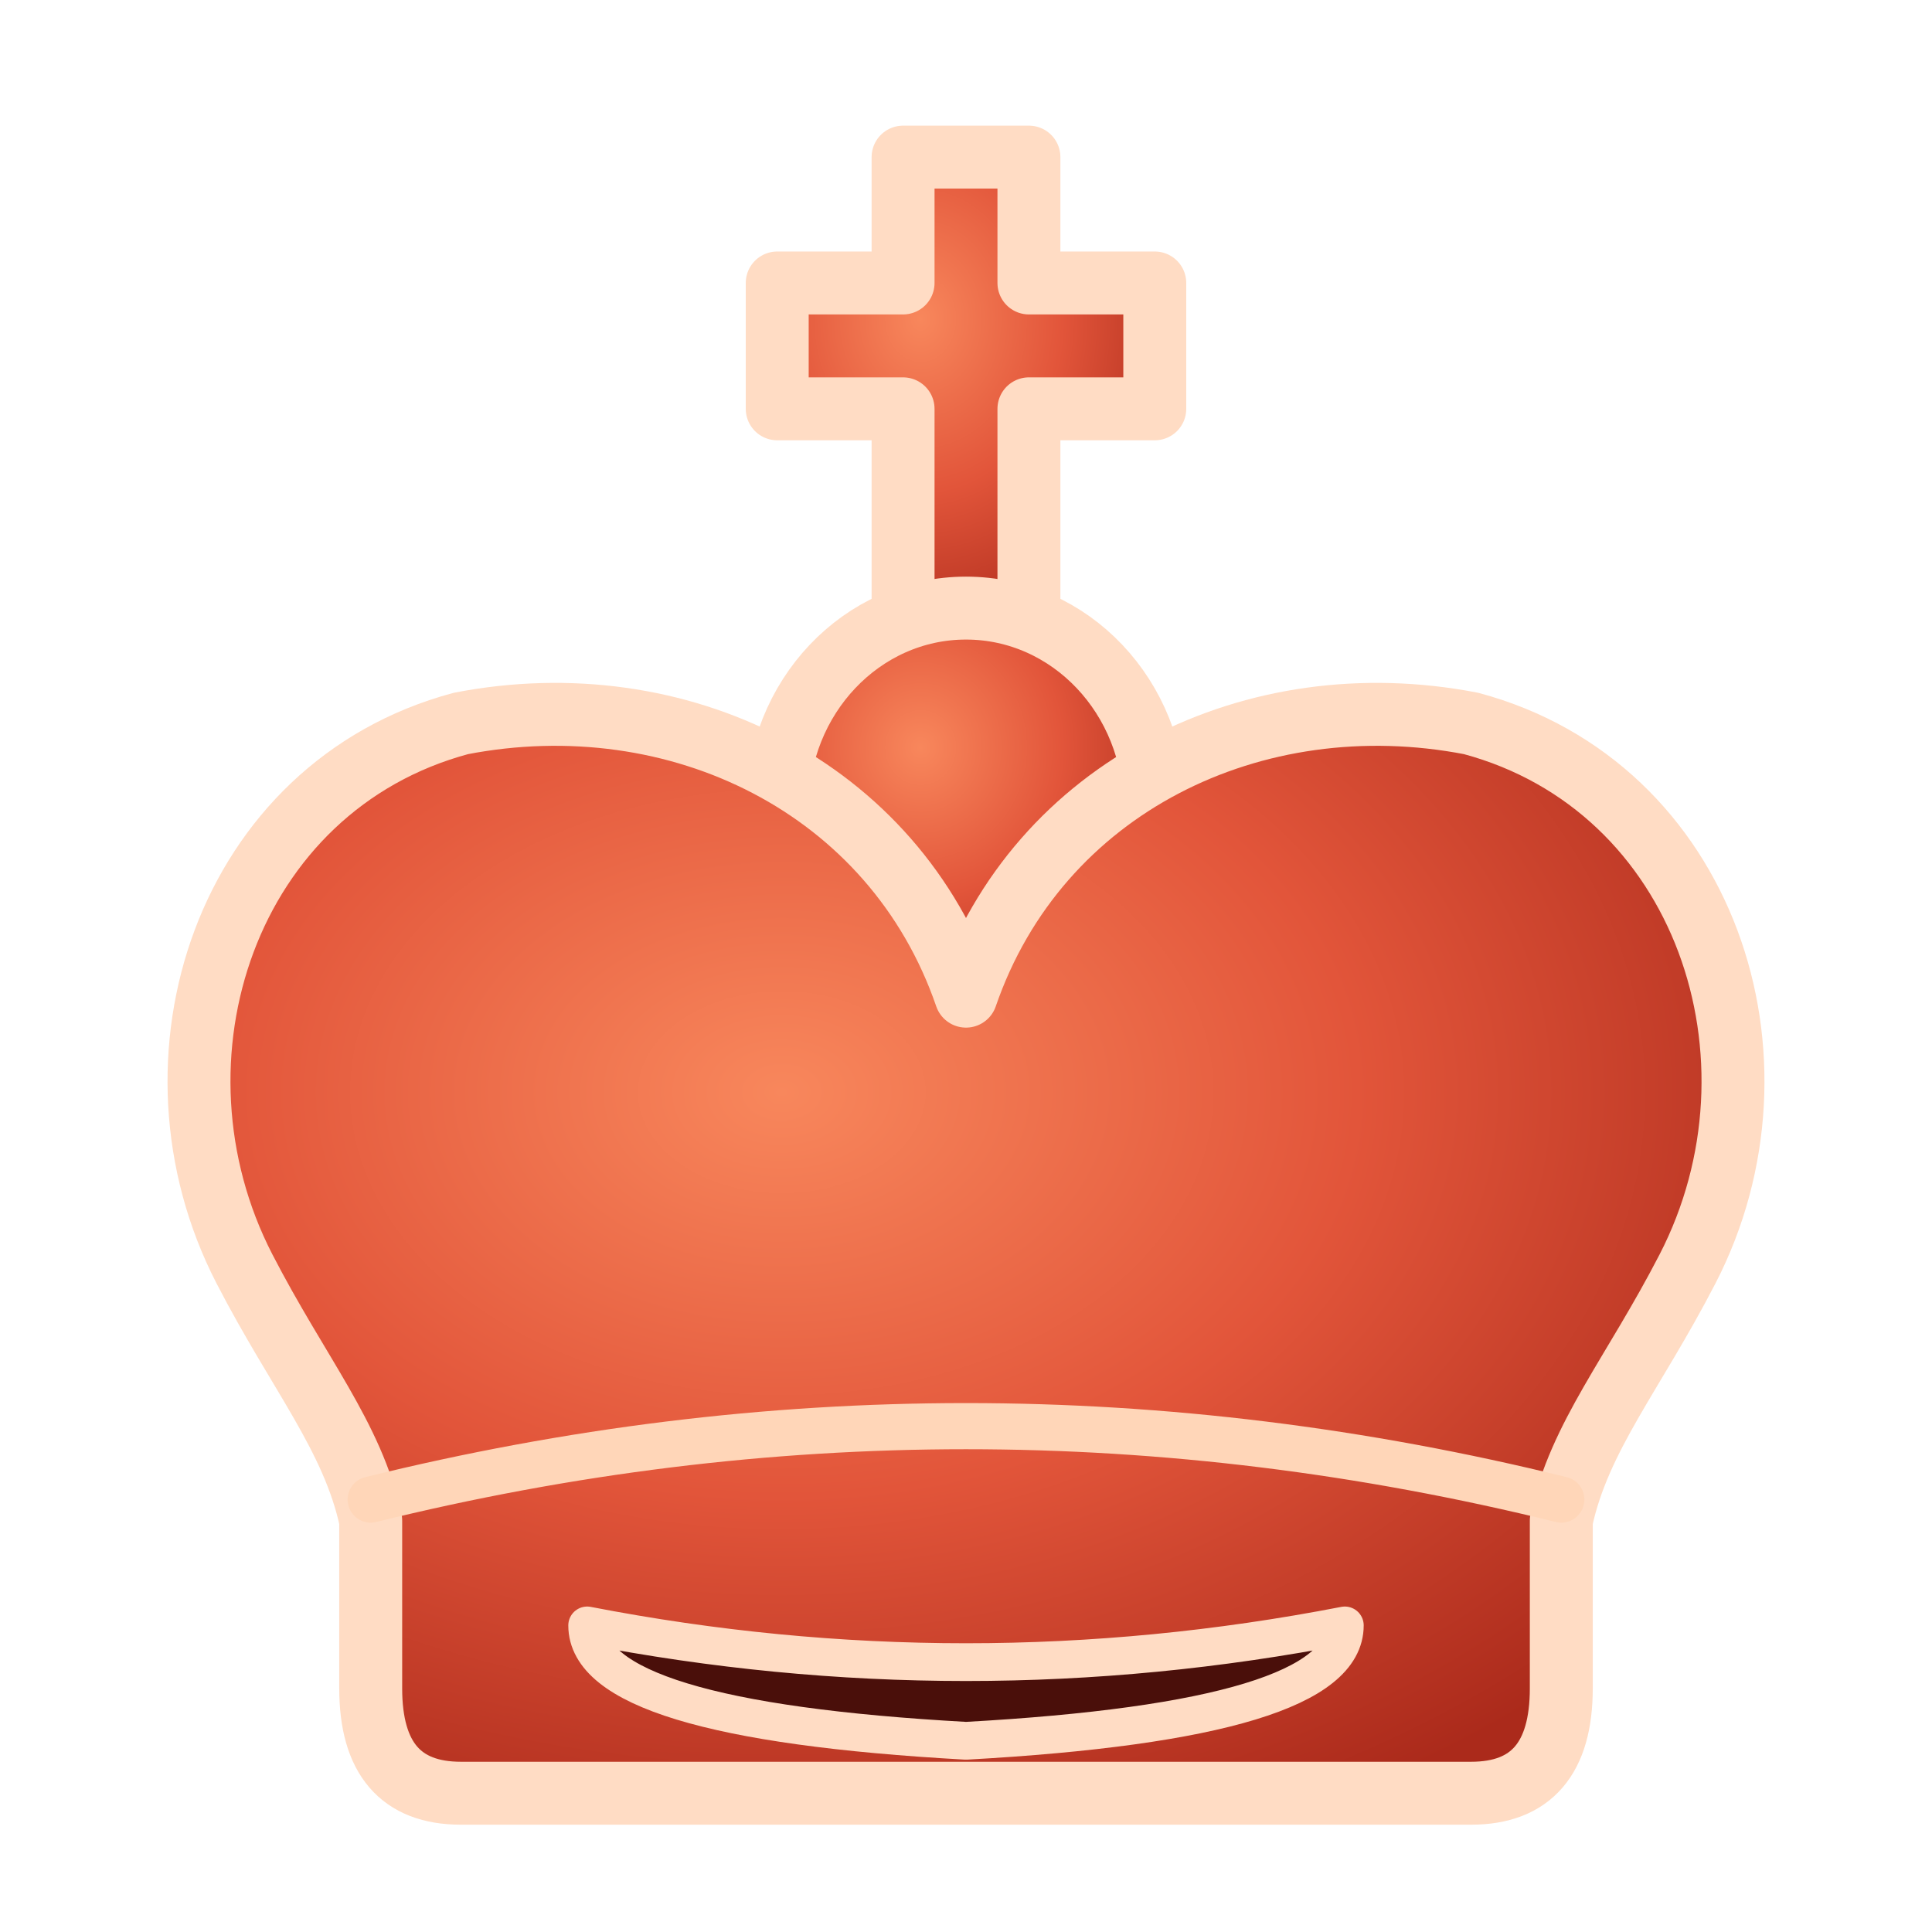
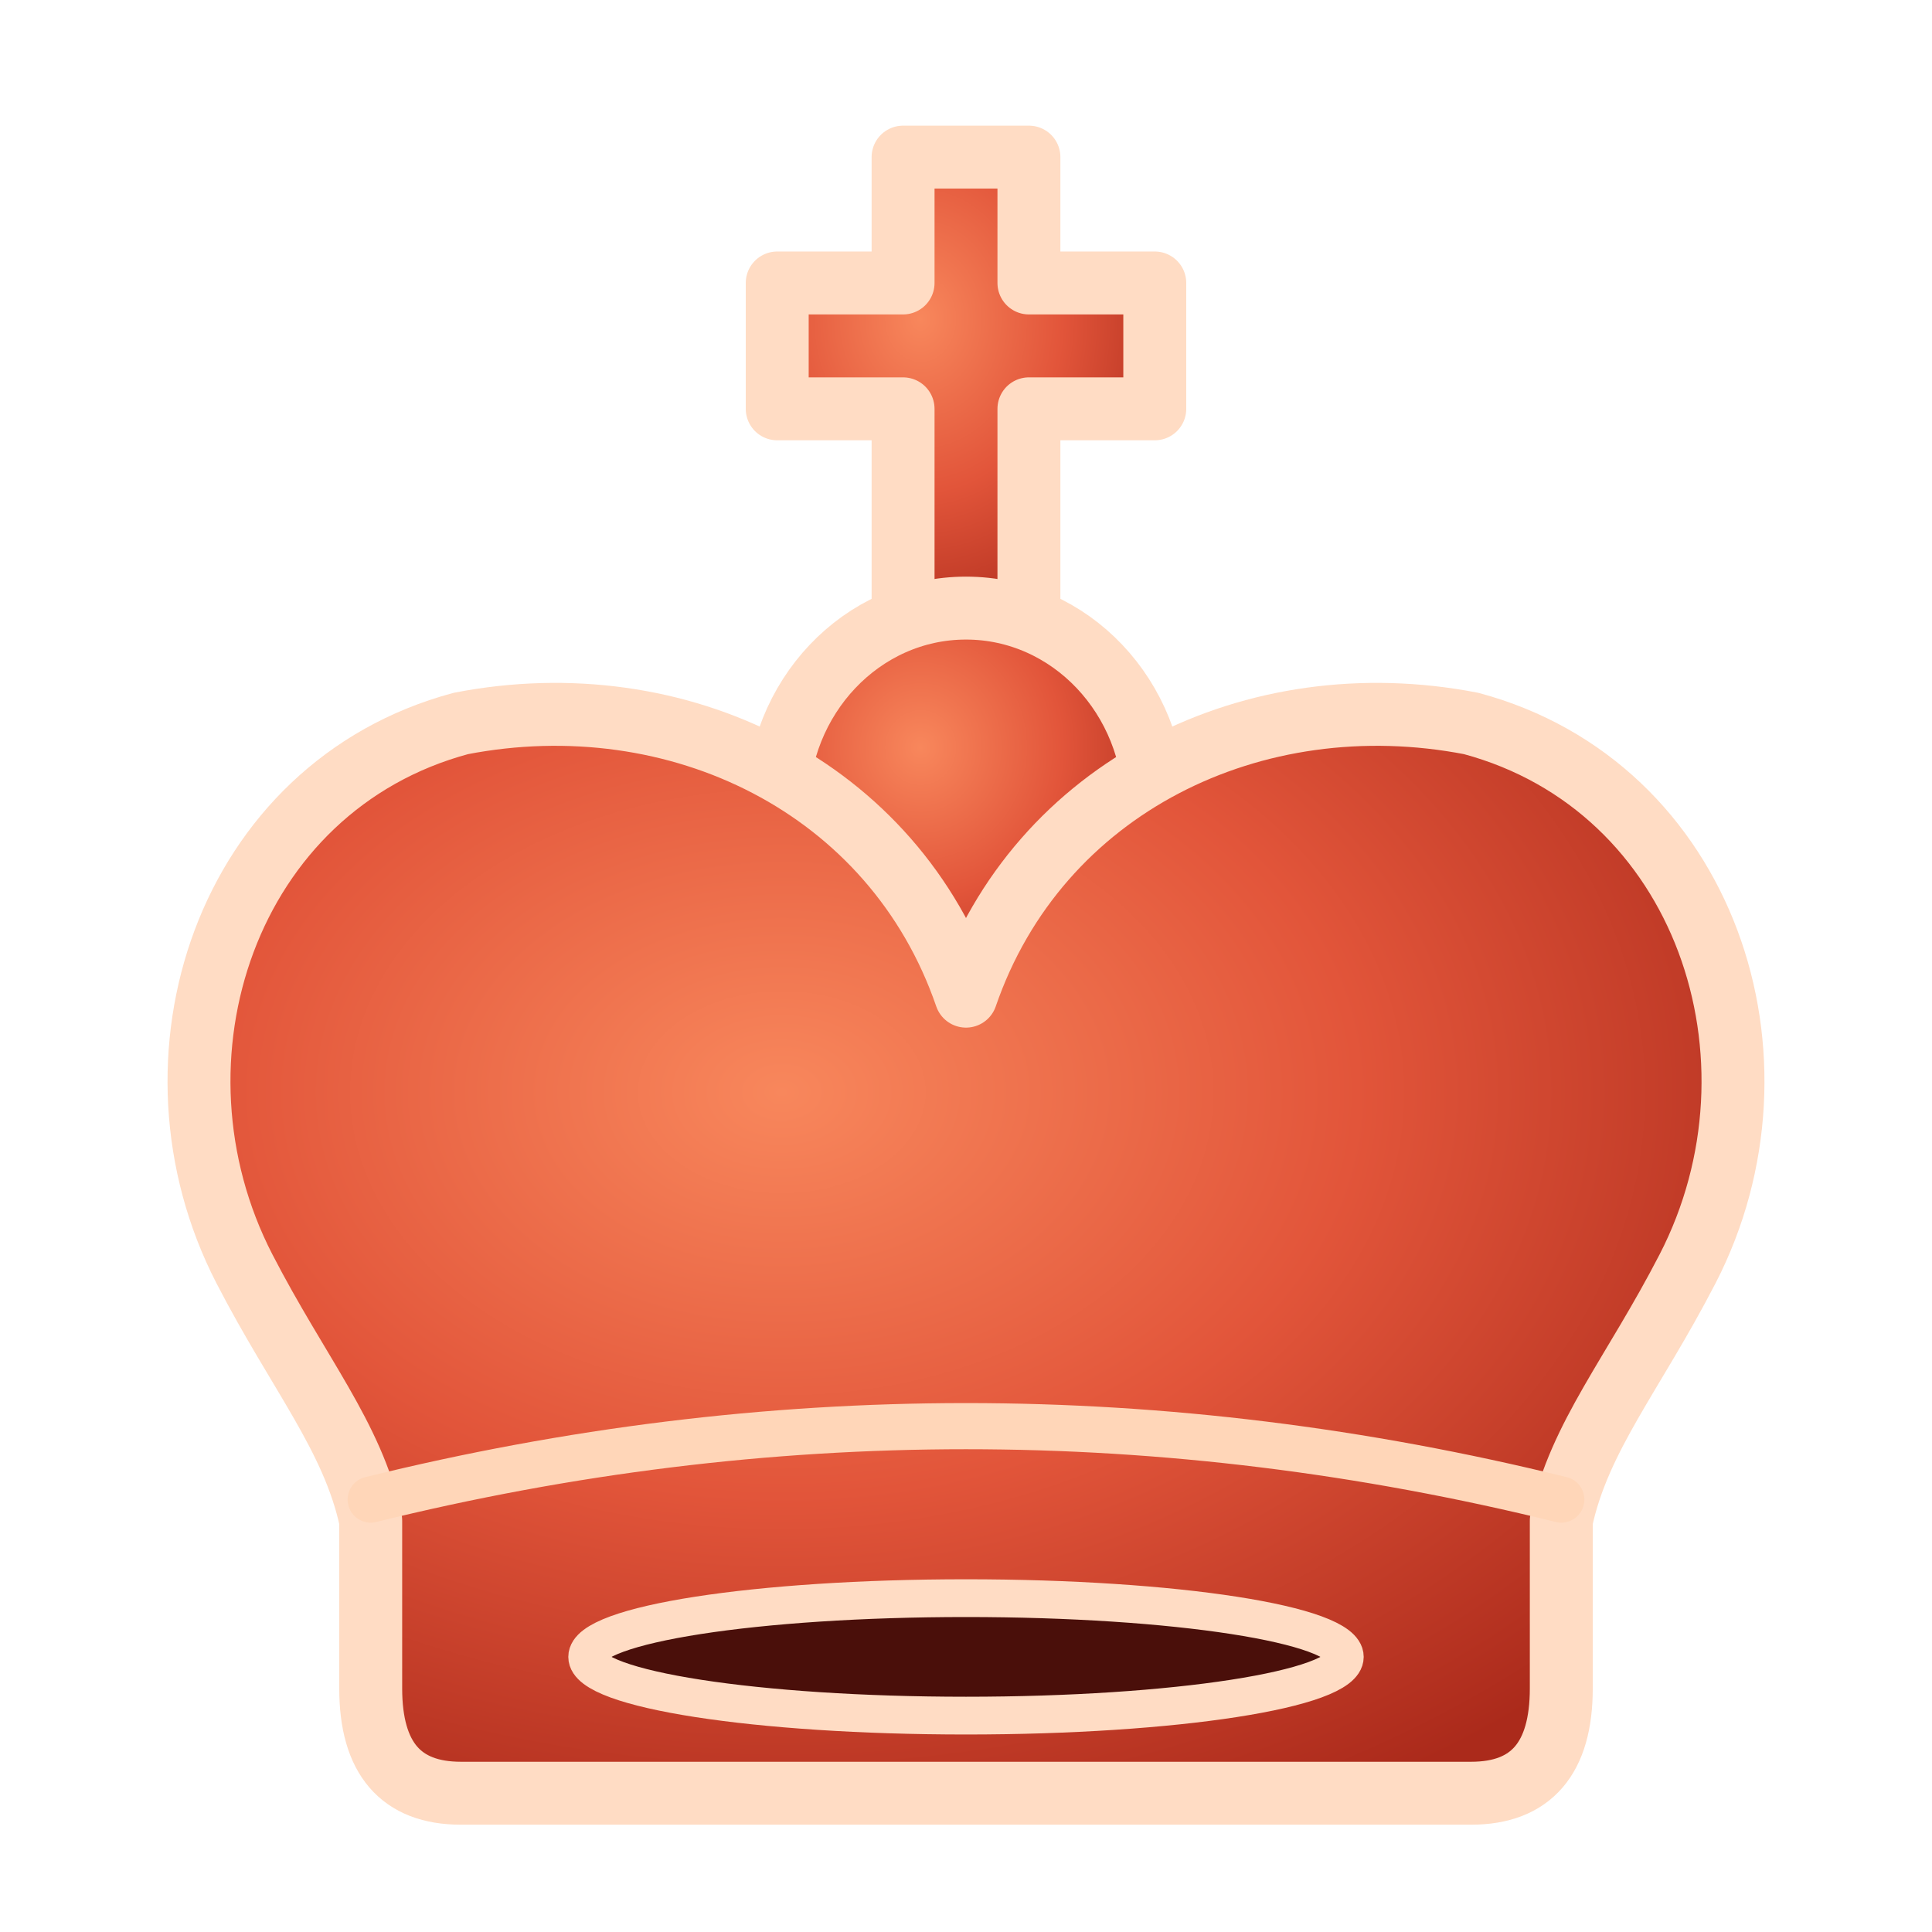
<svg xmlns="http://www.w3.org/2000/svg" viewBox="0 0 100 100" width="512" height="512">
  <defs>
    <radialGradient id="f" cx="0.38" cy="0.35" r="0.75">
      <stop offset="0" stop-color="#f8875c" />
      <stop offset="0.5" stop-color="#e2553a" />
      <stop offset="1" stop-color="#ab2a1b" />
    </radialGradient>
  </defs>
  <g transform="translate(50,94.5) scale(1.0857) translate(-50.00,-85.55) translate(0,0)">
    <path d="M47,6 L53,6 L53,12 L59,12 L59,18 L53,18 L53,28 L47,28 L47,18 L41,18 L41,12 L47,12 Z" fill="url(#f)" stroke="#ffdcc4" stroke-width="3.0" stroke-linejoin="round" />
    <path d="M41,37 A9,9.5 0 1 0 59,37 A9,9.5 0 1 0 41,37 Z" fill="url(#f)" stroke="#ffdcc4" stroke-width="3.0" stroke-linejoin="round" />
    <path d="M50.00,46 C46.56,36 36.24,31 25.92,33 C14.74,36 10.44,49 15.60,59 C18.18,64 20.76,67 21.62,71 L21.62,79 Q21.62,84 25.92,84 L74.08,84 Q78.38,84 78.38,79 L78.38,71 C79.24,67 81.82,64 84.40,59 C89.56,49 85.26,36 74.08,33 C63.76,31 53.44,36 50.00,46 Z" fill="url(#f)" stroke="#ffdcc4" stroke-width="3.0" stroke-linejoin="round" />
    <path d="M21.62,70 Q50.00,63 78.38,70" fill="none" stroke="#ffd6b8" stroke-width="2.2" stroke-linecap="round" />
-     <path d="M31.94,76 Q50.00,79.5 68.06,76 Q68.06,80.5 50.00,81.5 Q31.94,80.5 31.94,76 Z" fill="#4a0f0a" stroke="#ffdcc4" stroke-width="1.8" stroke-linejoin="round" />
+     <path d="M31.94,77.5 A18.06,2.8 0 1 0 68.06,77.5 A18.06,2.8 0 1 0 31.94,77.5 Z" fill="#4a0f0a" stroke="#ffdcc4" stroke-width="1.8" stroke-linejoin="round" />
  </g>
</svg>
